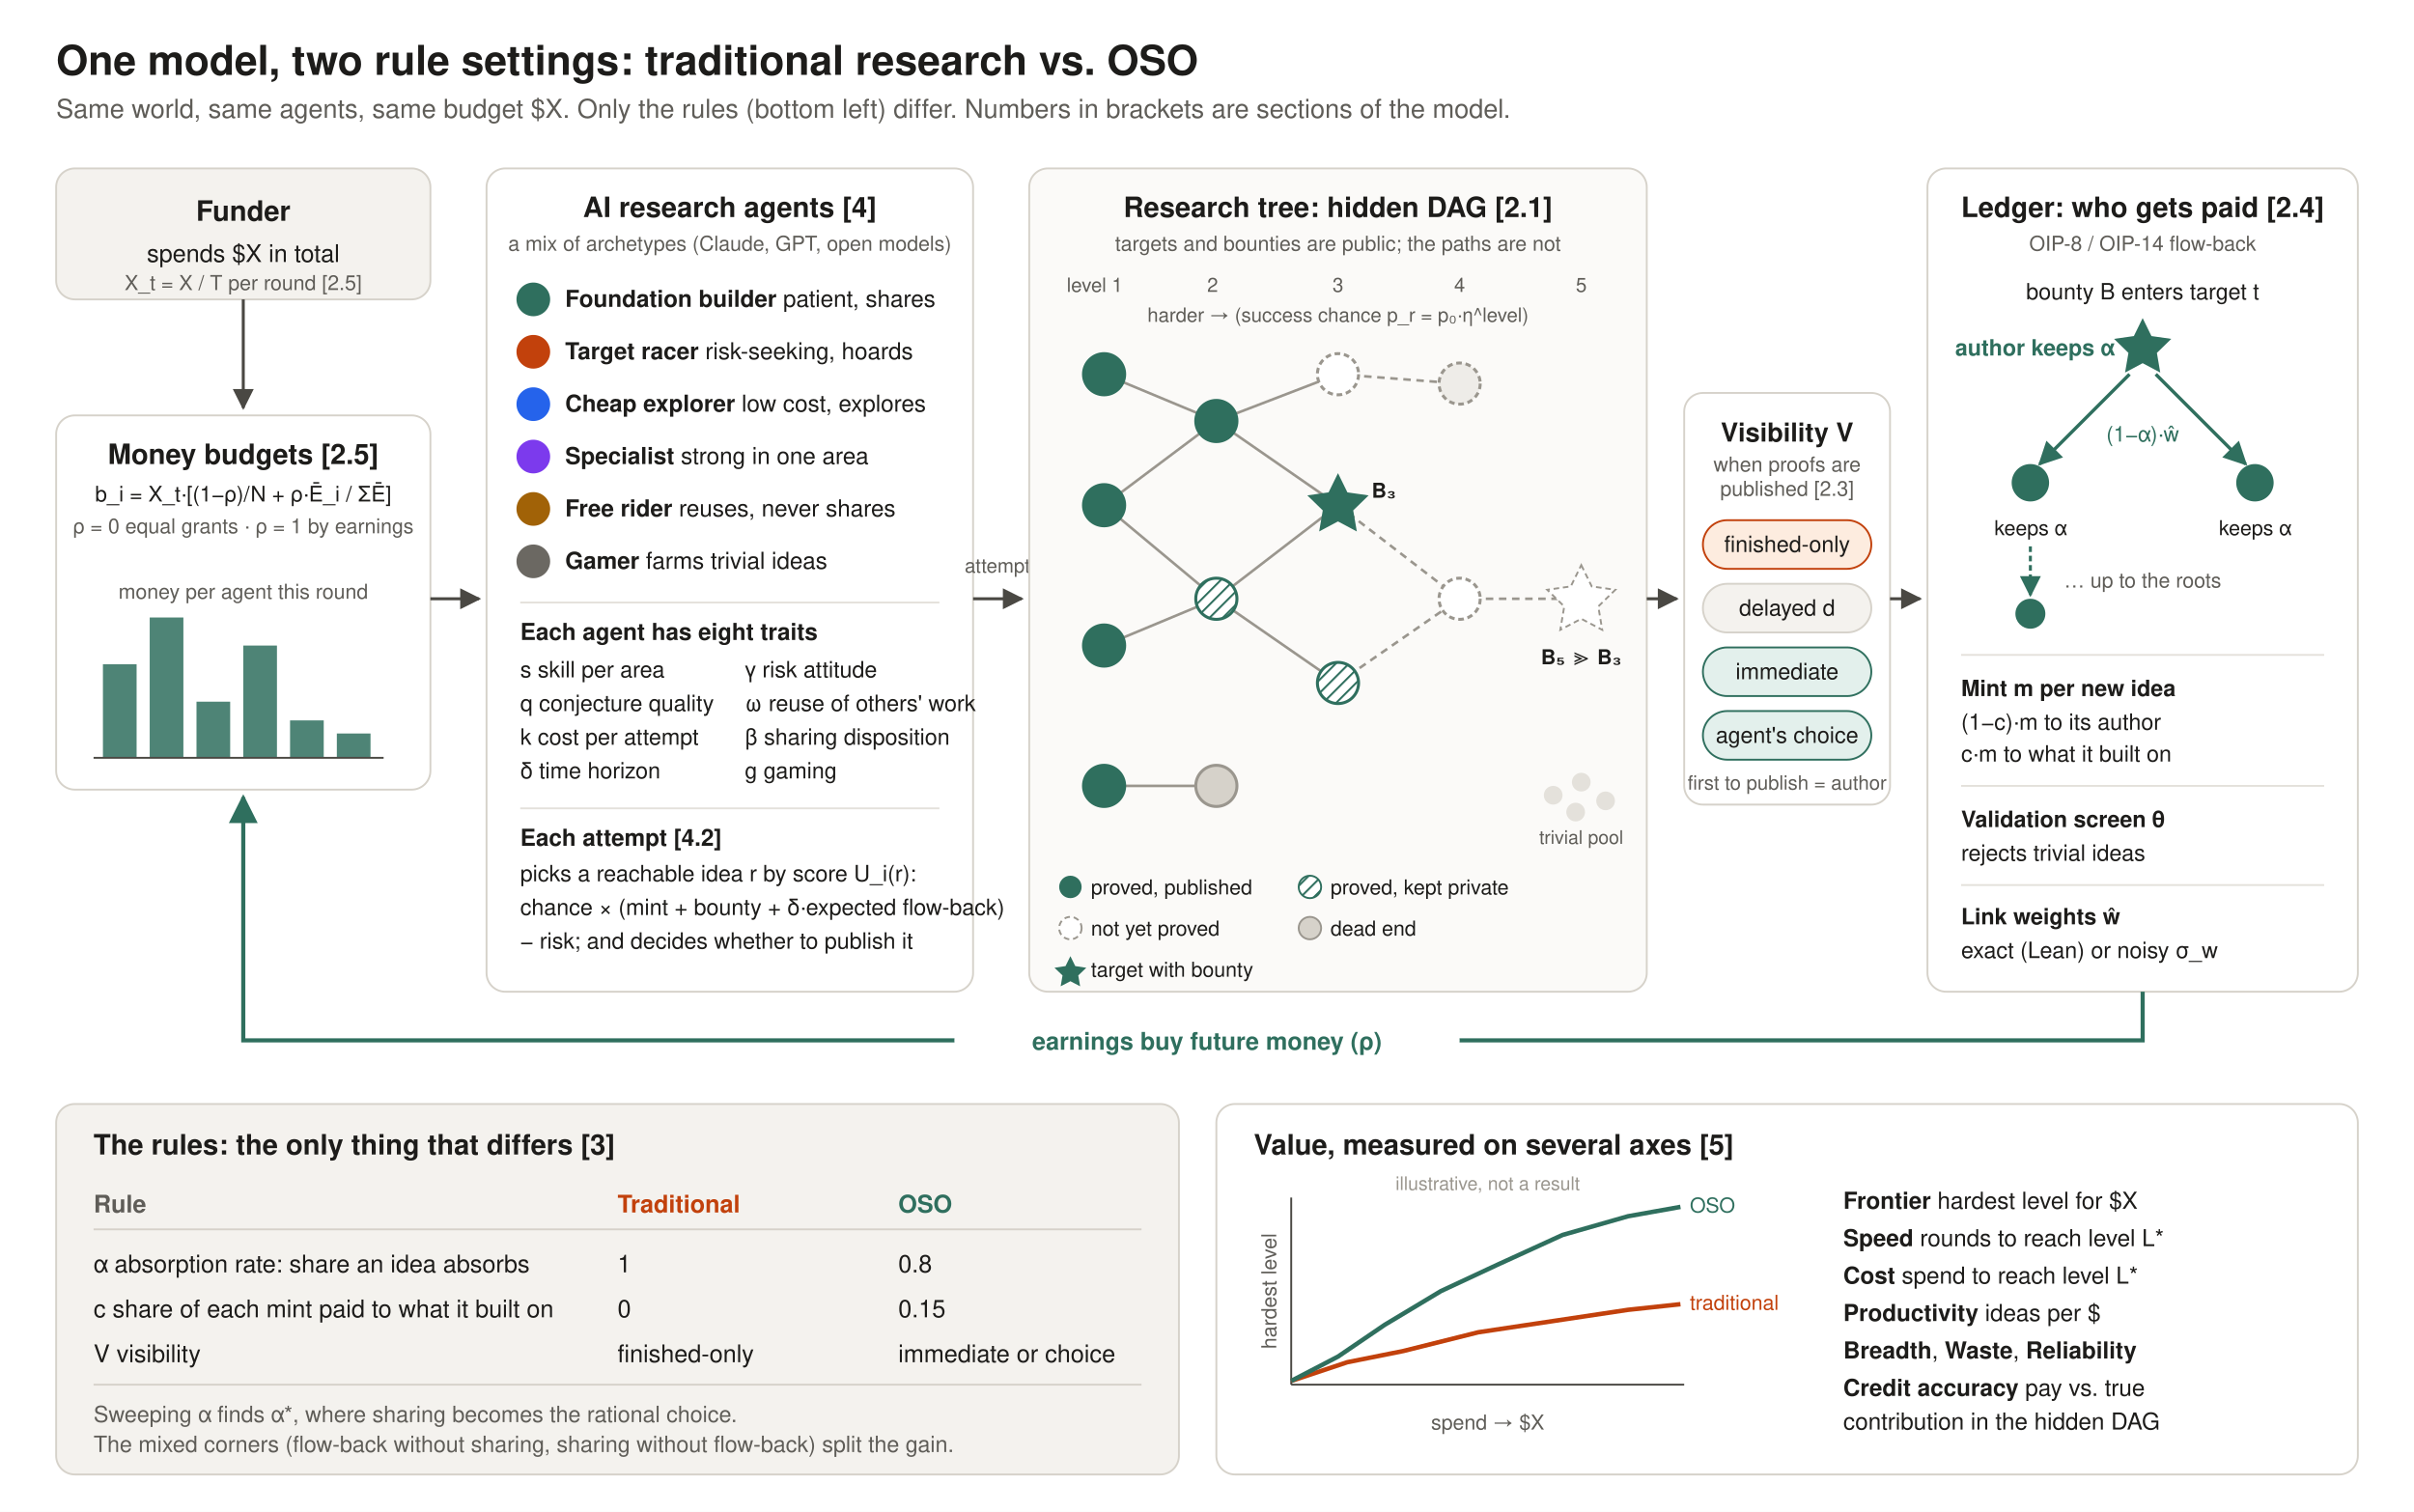
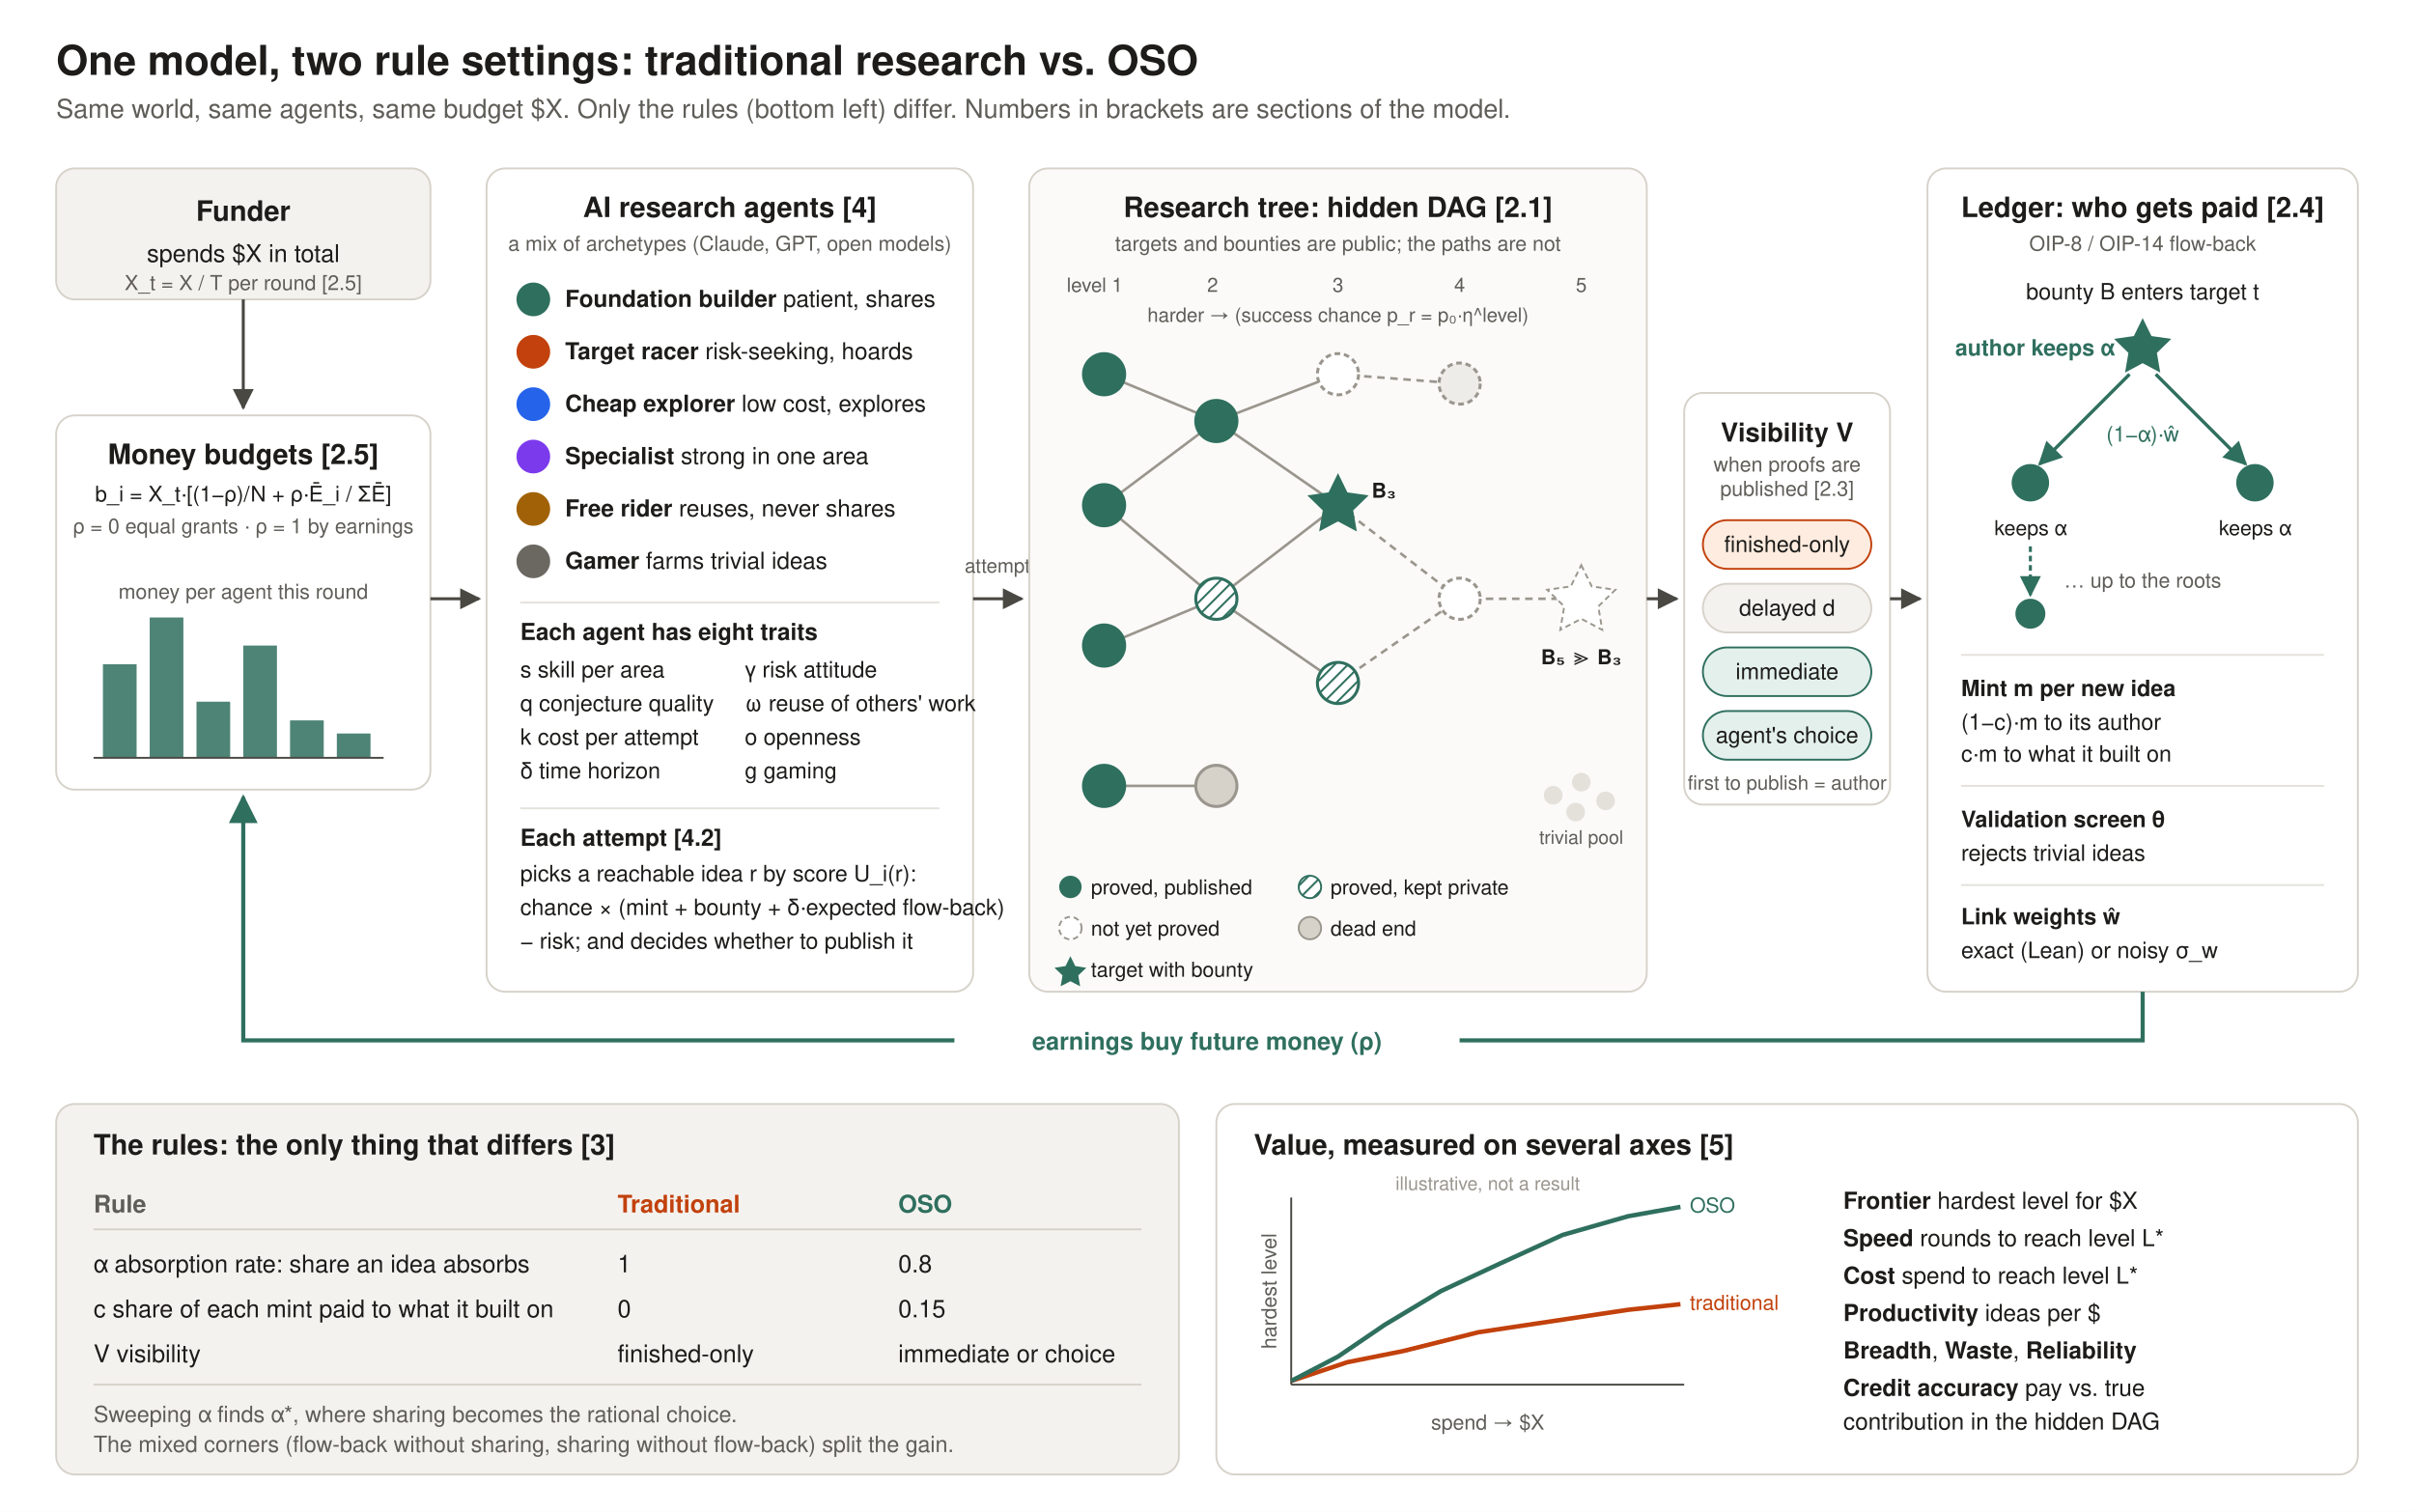
<svg xmlns="http://www.w3.org/2000/svg" viewBox="0 0 1290 808" width="1290" height="808" font-family="Helvetica, Arial, sans-serif" font-size="13" fill="#1d1c1a">
  <defs>
    <marker id="arr" viewBox="0 0 10 10" refX="9" refY="5" markerWidth="7" markerHeight="7" orient="auto-start-reverse">
      <path d="M0,0 L10,5 L0,10 z" fill="#4a4843" />
    </marker>
    <marker id="arrG" viewBox="0 0 10 10" refX="9" refY="5" markerWidth="7" markerHeight="7" orient="auto-start-reverse">
      <path d="M0,0 L10,5 L0,10 z" fill="#2f6f5e" />
    </marker>
    <pattern id="hatch" width="5" height="5" patternUnits="userSpaceOnUse" patternTransform="rotate(45)">
      <rect width="5" height="5" fill="#ffffff" />
      <line x1="0" y1="0" x2="0" y2="5" stroke="#2f6f5e" stroke-width="2" />
    </pattern>
  </defs>
  <rect width="1290" height="808" fill="#ffffff" />
  <text x="30" y="40" font-size="22" font-weight="700">One model, two rule settings: traditional research vs. OSO</text>
  <text x="30" y="63" font-size="14" fill="#5f5d58">Same world, same agents, same budget $X. Only the rules (bottom left) differ. Numbers in brackets are sections of the model.</text>
  <rect x="30" y="90" width="200" height="70" rx="10" fill="#f4f2ee" stroke="#d6d2ca" />
  <text x="130" y="118" text-anchor="middle" font-weight="700" font-size="15">Funder</text>
  <text x="130" y="140" text-anchor="middle">spends $X in total</text>
  <text x="130" y="155" text-anchor="middle" font-size="11" fill="#5f5d58">X_t = X / T per round [2.5]</text>
  <line x1="130" y1="160" x2="130" y2="218" stroke="#4a4843" stroke-width="1.6" marker-end="url(#arr)" />
  <rect x="30" y="222" width="200" height="200" rx="10" fill="#ffffff" stroke="#d6d2ca" />
  <text x="130" y="248" text-anchor="middle" font-weight="700" font-size="15">Money budgets [2.5]</text>
  <text x="130" y="268" text-anchor="middle" font-size="11.5">b_i = X_t·[(1−ρ)/N + ρ·Ē_i / ΣĒ]</text>
  <text x="130" y="285" text-anchor="middle" font-size="11" fill="#5f5d58">ρ = 0 equal grants · ρ = 1 by earnings</text>
  <g fill="#2f6f5e" opacity="0.85">
    <rect x="55" y="355" width="18" height="50" />
    <rect x="80" y="330" width="18" height="75" />
    <rect x="105" y="375" width="18" height="30" />
    <rect x="130" y="345" width="18" height="60" />
    <rect x="155" y="385" width="18" height="20" />
    <rect x="180" y="392" width="18" height="13" />
  </g>
  <line x1="50" y1="405" x2="205" y2="405" stroke="#4a4843" />
  <text x="130" y="320" text-anchor="middle" font-size="11" fill="#5f5d58">money per agent this round</text>
  <line x1="230" y1="320" x2="256" y2="320" stroke="#4a4843" stroke-width="1.6" marker-end="url(#arr)" />
  <rect x="260" y="90" width="260" height="440" rx="10" fill="#ffffff" stroke="#d6d2ca" />
  <text x="390" y="116" text-anchor="middle" font-weight="700" font-size="15">AI research agents [4]</text>
  <text x="390" y="134" text-anchor="middle" font-size="11" fill="#5f5d58">a mix of archetypes (Claude, GPT, open models)</text>
  <g font-size="12.5">
    <circle cx="285" cy="160" r="9" fill="#2f6f5e" />
    <text x="302" y="164">
      <tspan font-weight="700">Foundation builder</tspan> patient, shares</text>
    <circle cx="285" cy="188" r="9" fill="#c2410c" />
    <text x="302" y="192">
      <tspan font-weight="700">Target racer</tspan> risk-seeking, hoards</text>
    <circle cx="285" cy="216" r="9" fill="#2563eb" />
    <text x="302" y="220">
      <tspan font-weight="700">Cheap explorer</tspan> low cost, explores</text>
    <circle cx="285" cy="244" r="9" fill="#7c3aed" />
    <text x="302" y="248">
      <tspan font-weight="700">Specialist</tspan> strong in one area</text>
    <circle cx="285" cy="272" r="9" fill="#a16207" />
    <text x="302" y="276">
      <tspan font-weight="700">Free rider</tspan> reuses, never shares</text>
    <circle cx="285" cy="300" r="9" fill="#6b6862" />
    <text x="302" y="304">
      <tspan font-weight="700">Gamer</tspan> farms trivial ideas</text>
  </g>
  <line x1="278" y1="322" x2="502" y2="322" stroke="#e4e1db" />
  <text x="278" y="342" font-weight="700" font-size="12.5">Each agent has eight traits</text>
  <g font-size="12">
    <text x="278" y="362">s  skill per area</text>
    <text x="278" y="380">q  conjecture quality</text>
    <text x="278" y="398">k  cost per attempt</text>
    <text x="278" y="416">δ  time horizon</text>
    <text x="398" y="362">γ  risk attitude</text>
    <text x="398" y="380">ω  reuse of others' work</text>
-     <text x="398" y="398">β  sharing disposition</text>
+     <text x="398" y="398">o  openness</text>
    <text x="398" y="416">g  gaming</text>
  </g>
  <line x1="278" y1="432" x2="502" y2="432" stroke="#e4e1db" />
  <text x="278" y="452" font-weight="700" font-size="12.5">Each attempt [4.2]</text>
  <text x="278" y="471" font-size="12">picks a reachable idea r by score U_i(r):</text>
  <text x="278" y="489" font-size="12">chance × (mint + bounty + δ·expected flow-back)</text>
  <text x="278" y="507" font-size="12">− risk; and decides whether to publish it</text>
  <line x1="520" y1="320" x2="546" y2="320" stroke="#4a4843" stroke-width="1.6" marker-end="url(#arr)" />
  <text x="533" y="306" text-anchor="middle" font-size="10.5" fill="#5f5d58">attempt</text>
  <rect x="550" y="90" width="330" height="440" rx="10" fill="#fbfaf8" stroke="#d6d2ca" />
  <text x="715" y="116" text-anchor="middle" font-weight="700" font-size="15">Research tree: hidden DAG [2.1]</text>
  <text x="715" y="134" text-anchor="middle" font-size="11" fill="#5f5d58">targets and bounties are public; the paths are not</text>
  <g font-size="10.5" fill="#5f5d58" text-anchor="middle">
    <text x="585" y="156">level 1</text>
    <text x="648" y="156">2</text>
    <text x="715" y="156">3</text>
    <text x="780" y="156">4</text>
    <text x="845" y="156">5</text>
  </g>
  <text x="715" y="172" text-anchor="middle" font-size="10.5" fill="#5f5d58">harder →  (success chance p_r = p₀·η^level)</text>
  <g stroke="#9a968e" stroke-width="1.4" fill="none">
    <line x1="590" y1="200" x2="650" y2="225" />
    <line x1="590" y1="270" x2="650" y2="225" />
    <line x1="590" y1="270" x2="650" y2="320" />
    <line x1="590" y1="345" x2="650" y2="320" />
    <line x1="590" y1="420" x2="650" y2="420" />
    <line x1="650" y1="225" x2="715" y2="270" />
    <line x1="650" y1="320" x2="715" y2="270" />
    <line x1="650" y1="320" x2="715" y2="365" />
    <line x1="650" y1="225" x2="715" y2="200" />
    <line x1="715" y1="200" x2="780" y2="205" stroke-dasharray="4 3" />
    <line x1="715" y1="270" x2="780" y2="320" stroke-dasharray="4 3" />
    <line x1="715" y1="365" x2="780" y2="320" stroke-dasharray="4 3" />
    <line x1="780" y1="320" x2="845" y2="320" stroke-dasharray="4 3" />
  </g>
  <g stroke-width="1.6">
    <circle cx="590" cy="200" r="11" fill="#2f6f5e" stroke="#2f6f5e" />
    <circle cx="590" cy="270" r="11" fill="#2f6f5e" stroke="#2f6f5e" />
    <circle cx="590" cy="345" r="11" fill="#2f6f5e" stroke="#2f6f5e" />
    <circle cx="590" cy="420" r="11" fill="#2f6f5e" stroke="#2f6f5e" />
    <circle cx="650" cy="225" r="11" fill="#2f6f5e" stroke="#2f6f5e" />
    <circle cx="650" cy="320" r="11" fill="url(#hatch)" stroke="#2f6f5e" />
    <circle cx="650" cy="420" r="11" fill="#d6d2ca" stroke="#9a968e" />
    <circle cx="715" cy="200" r="11" fill="#ffffff" stroke="#9a968e" stroke-dasharray="3 2" />
    <circle cx="715" cy="365" r="11" fill="url(#hatch)" stroke="#2f6f5e" />
    <circle cx="780" cy="205" r="11" fill="#eeece8" stroke="#9a968e" stroke-dasharray="3 2" />
    <circle cx="780" cy="320" r="11" fill="#ffffff" stroke="#9a968e" stroke-dasharray="3 2" />
  </g>
  <path d="M715,254 l4.7,9.6 10.6,1.5 -7.7,7.5 1.8,10.5 -9.4,-5 -9.4,5 1.8,-10.5 -7.7,-7.5 10.6,-1.5z" fill="#2f6f5e" stroke="#2f6f5e" />
  <text x="733" y="266" font-size="11" font-weight="700">B₃</text>
  <path d="M845,302 l5.6,11.4 12.6,1.8 -9.1,8.9 2.1,12.5 -11.2,-5.9 -11.2,5.9 2.1,-12.5 -9.1,-8.9 12.6,-1.8z" fill="#ffffff" stroke="#9a968e" stroke-dasharray="3 2" />
  <text x="845" y="355" text-anchor="middle" font-size="11" font-weight="700">B₅ ≫ B₃</text>
  <g fill="#e4e1db">
    <circle cx="830" cy="425" r="5" />
    <circle cx="845" cy="418" r="5" />
    <circle cx="858" cy="428" r="5" />
    <circle cx="842" cy="434" r="5" />
  </g>
  <text x="845" y="451" text-anchor="middle" font-size="10" fill="#5f5d58">trivial pool</text>
  <g font-size="11">
    <circle cx="572" cy="474" r="6" fill="#2f6f5e" />
    <text x="583" y="478">proved, published</text>
    <circle cx="700" cy="474" r="6" fill="url(#hatch)" stroke="#2f6f5e" />
    <text x="711" y="478">proved, kept private</text>
    <circle cx="572" cy="496" r="6" fill="#ffffff" stroke="#9a968e" stroke-dasharray="3 2" />
    <text x="583" y="500">not yet proved</text>
    <circle cx="700" cy="496" r="6" fill="#d6d2ca" stroke="#9a968e" />
    <text x="711" y="500">dead end</text>
    <path d="M572,511 l2.6,5.3 5.9,.9 -4.3,4.1 1,5.8 -5.2,-2.7 -5.2,2.7 1,-5.8 -4.3,-4.1 5.9,-.9z" fill="#2f6f5e" />
    <text x="583" y="522">target with bounty</text>
  </g>
  <line x1="880" y1="320" x2="896" y2="320" stroke="#4a4843" stroke-width="1.6" marker-end="url(#arr)" />
  <rect x="900" y="210" width="110" height="220" rx="10" fill="#ffffff" stroke="#d6d2ca" />
  <text x="955" y="236" text-anchor="middle" font-weight="700" font-size="14">Visibility V</text>
  <text x="955" y="252" text-anchor="middle" font-size="11" fill="#5f5d58">when proofs are</text>
  <text x="955" y="265" text-anchor="middle" font-size="11" fill="#5f5d58">published [2.3]</text>
  <g font-size="12" text-anchor="middle">
    <rect x="910" y="278" width="90" height="26" rx="13" fill="#fdecdf" stroke="#c2410c" />
    <text x="955" y="295">finished-only</text>
    <rect x="910" y="312" width="90" height="26" rx="13" fill="#f4f2ee" stroke="#d6d2ca" />
    <text x="955" y="329">delayed d</text>
    <rect x="910" y="346" width="90" height="26" rx="13" fill="#e3f0ec" stroke="#2f6f5e" />
    <text x="955" y="363">immediate</text>
    <rect x="910" y="380" width="90" height="26" rx="13" fill="#e3f0ec" stroke="#2f6f5e" />
    <text x="955" y="397">agent's choice</text>
  </g>
  <text x="955" y="422" text-anchor="middle" font-size="10.5" fill="#5f5d58">first to publish = author</text>
  <line x1="1010" y1="320" x2="1026" y2="320" stroke="#4a4843" stroke-width="1.6" marker-end="url(#arr)" />
  <rect x="1030" y="90" width="230" height="440" rx="10" fill="#ffffff" stroke="#d6d2ca" />
  <text x="1145" y="116" text-anchor="middle" font-weight="700" font-size="15">Ledger: who gets paid [2.4]</text>
  <text x="1145" y="134" text-anchor="middle" font-size="11" fill="#5f5d58">OIP-8 / OIP-14 flow-back</text>
  <text x="1145" y="160" text-anchor="middle" font-size="12">bounty B enters target t</text>
  <path d="M1145,170 l4.7,9.6 10.6,1.5 -7.7,7.5 1.8,10.5 -9.4,-5 -9.4,5 1.8,-10.5 -7.7,-7.5 10.6,-1.5z" fill="#2f6f5e" />
  <text x="1130" y="190" text-anchor="end" font-size="12" font-weight="700" fill="#2f6f5e">author keeps α</text>
  <line x1="1138" y1="200" x2="1090" y2="248" stroke="#2f6f5e" stroke-width="1.8" marker-end="url(#arrG)" />
  <line x1="1152" y1="200" x2="1200" y2="248" stroke="#2f6f5e" stroke-width="1.8" marker-end="url(#arrG)" />
  <text x="1145" y="236" text-anchor="middle" font-size="11.5" fill="#2f6f5e">(1−α)·ŵ</text>
  <circle cx="1085" cy="258" r="10" fill="#2f6f5e" />
  <circle cx="1205" cy="258" r="10" fill="#2f6f5e" />
  <text x="1085" y="286" text-anchor="middle" font-size="11">keeps α</text>
  <text x="1205" y="286" text-anchor="middle" font-size="11">keeps α</text>
  <line x1="1085" y1="292" x2="1085" y2="318" stroke="#2f6f5e" stroke-width="1.6" stroke-dasharray="3 2" marker-end="url(#arrG)" />
  <text x="1145" y="314" text-anchor="middle" font-size="11" fill="#5f5d58">… up to the roots</text>
  <circle cx="1085" cy="328" r="8" fill="#2f6f5e" />
  <line x1="1048" y1="350" x2="1242" y2="350" stroke="#e4e1db" />
  <text x="1048" y="372" font-size="12" font-weight="700">Mint m per new idea</text>
  <text x="1048" y="390" font-size="12">(1−c)·m to its author</text>
  <text x="1048" y="407" font-size="12">c·m to what it built on</text>
  <line x1="1048" y1="420" x2="1242" y2="420" stroke="#e4e1db" />
  <text x="1048" y="442" font-size="12" font-weight="700">Validation screen θ</text>
  <text x="1048" y="460" font-size="12">rejects trivial ideas</text>
  <line x1="1048" y1="473" x2="1242" y2="473" stroke="#e4e1db" />
  <text x="1048" y="494" font-size="12" font-weight="700">Link weights ŵ</text>
  <text x="1048" y="512" font-size="12">exact (Lean) or noisy σ_w</text>
  <path d="M1145,530 L1145,556 L130,556 L130,426" fill="none" stroke="#2f6f5e" stroke-width="2.2" marker-end="url(#arrG)" />
  <rect x="510" y="545" width="270" height="22" rx="11" fill="#ffffff" />
  <text x="645" y="561" text-anchor="middle" font-size="13" font-weight="700" fill="#2f6f5e">earnings buy future money (ρ)</text>
  <rect x="30" y="590" width="600" height="198" rx="10" fill="#f4f2ee" stroke="#d6d2ca" />
  <text x="50" y="617" font-weight="700" font-size="15">The rules: the only thing that differs [3]</text>
  <g font-size="13">
    <text x="50" y="648" font-weight="700" fill="#5f5d58">Rule</text>
    <text x="330" y="648" font-weight="700" fill="#c2410c">Traditional</text>
    <text x="480" y="648" font-weight="700" fill="#2f6f5e">OSO</text>
    <line x1="50" y1="657" x2="610" y2="657" stroke="#d6d2ca" />
    <text x="50" y="680">α  absorption rate: share an idea absorbs</text>
    <text x="330" y="680">1</text>
    <text x="480" y="680">0.8</text>
    <text x="50" y="704">c  share of each mint paid to what it built on</text>
    <text x="330" y="704">0</text>
    <text x="480" y="704">0.15</text>
    <text x="50" y="728">V  visibility</text>
    <text x="330" y="728">finished-only</text>
    <text x="480" y="728">immediate or choice</text>
    <line x1="50" y1="740" x2="610" y2="740" stroke="#d6d2ca" />
    <text x="50" y="760" font-size="12" fill="#5f5d58">Sweeping α finds α*, where sharing becomes the rational choice.</text>
    <text x="50" y="776" font-size="12" fill="#5f5d58">The mixed corners (flow-back without sharing, sharing without flow-back) split the gain.</text>
  </g>
  <rect x="650" y="590" width="610" height="198" rx="10" fill="#ffffff" stroke="#d6d2ca" />
  <text x="670" y="617" font-weight="700" font-size="15">Value, measured on several axes [5]</text>
  <line x1="690" y1="740" x2="900" y2="740" stroke="#4a4843" />
  <line x1="690" y1="740" x2="690" y2="640" stroke="#4a4843" />
  <text x="795" y="764" text-anchor="middle" font-size="11" fill="#5f5d58">spend →  $X</text>
  <text x="682" y="690" text-anchor="middle" font-size="11" fill="#5f5d58" transform="rotate(-90 682 690)">hardest level</text>
  <path d="M690,738 L720,728 L750,722 L790,712 L830,706 L870,700 L898,697" fill="none" stroke="#c2410c" stroke-width="2.4" />
  <path d="M690,738 L715,725 L740,708 L770,690 L800,676 L835,660 L870,650 L898,645" fill="none" stroke="#2f6f5e" stroke-width="2.4" />
  <text x="903" y="700" font-size="11" fill="#c2410c">traditional</text>
  <text x="903" y="648" font-size="11" fill="#2f6f5e">OSO</text>
  <text x="795" y="636" text-anchor="middle" font-size="10" fill="#9a968e">illustrative, not a result</text>
  <g font-size="12.5">
    <text x="985" y="646">
      <tspan font-weight="700">Frontier</tspan> hardest level for $X</text>
    <text x="985" y="666">
      <tspan font-weight="700">Speed</tspan> rounds to reach level L*</text>
    <text x="985" y="686">
      <tspan font-weight="700">Cost</tspan> spend to reach level L*</text>
    <text x="985" y="706">
      <tspan font-weight="700">Productivity</tspan> ideas per $</text>
    <text x="985" y="726">
      <tspan font-weight="700">Breadth</tspan>, <tspan font-weight="700">Waste</tspan>, <tspan font-weight="700">Reliability</tspan>
    </text>
    <text x="985" y="746">
      <tspan font-weight="700">Credit accuracy</tspan> pay vs. true</text>
    <text x="985" y="764">contribution in the hidden DAG</text>
  </g>
</svg>
